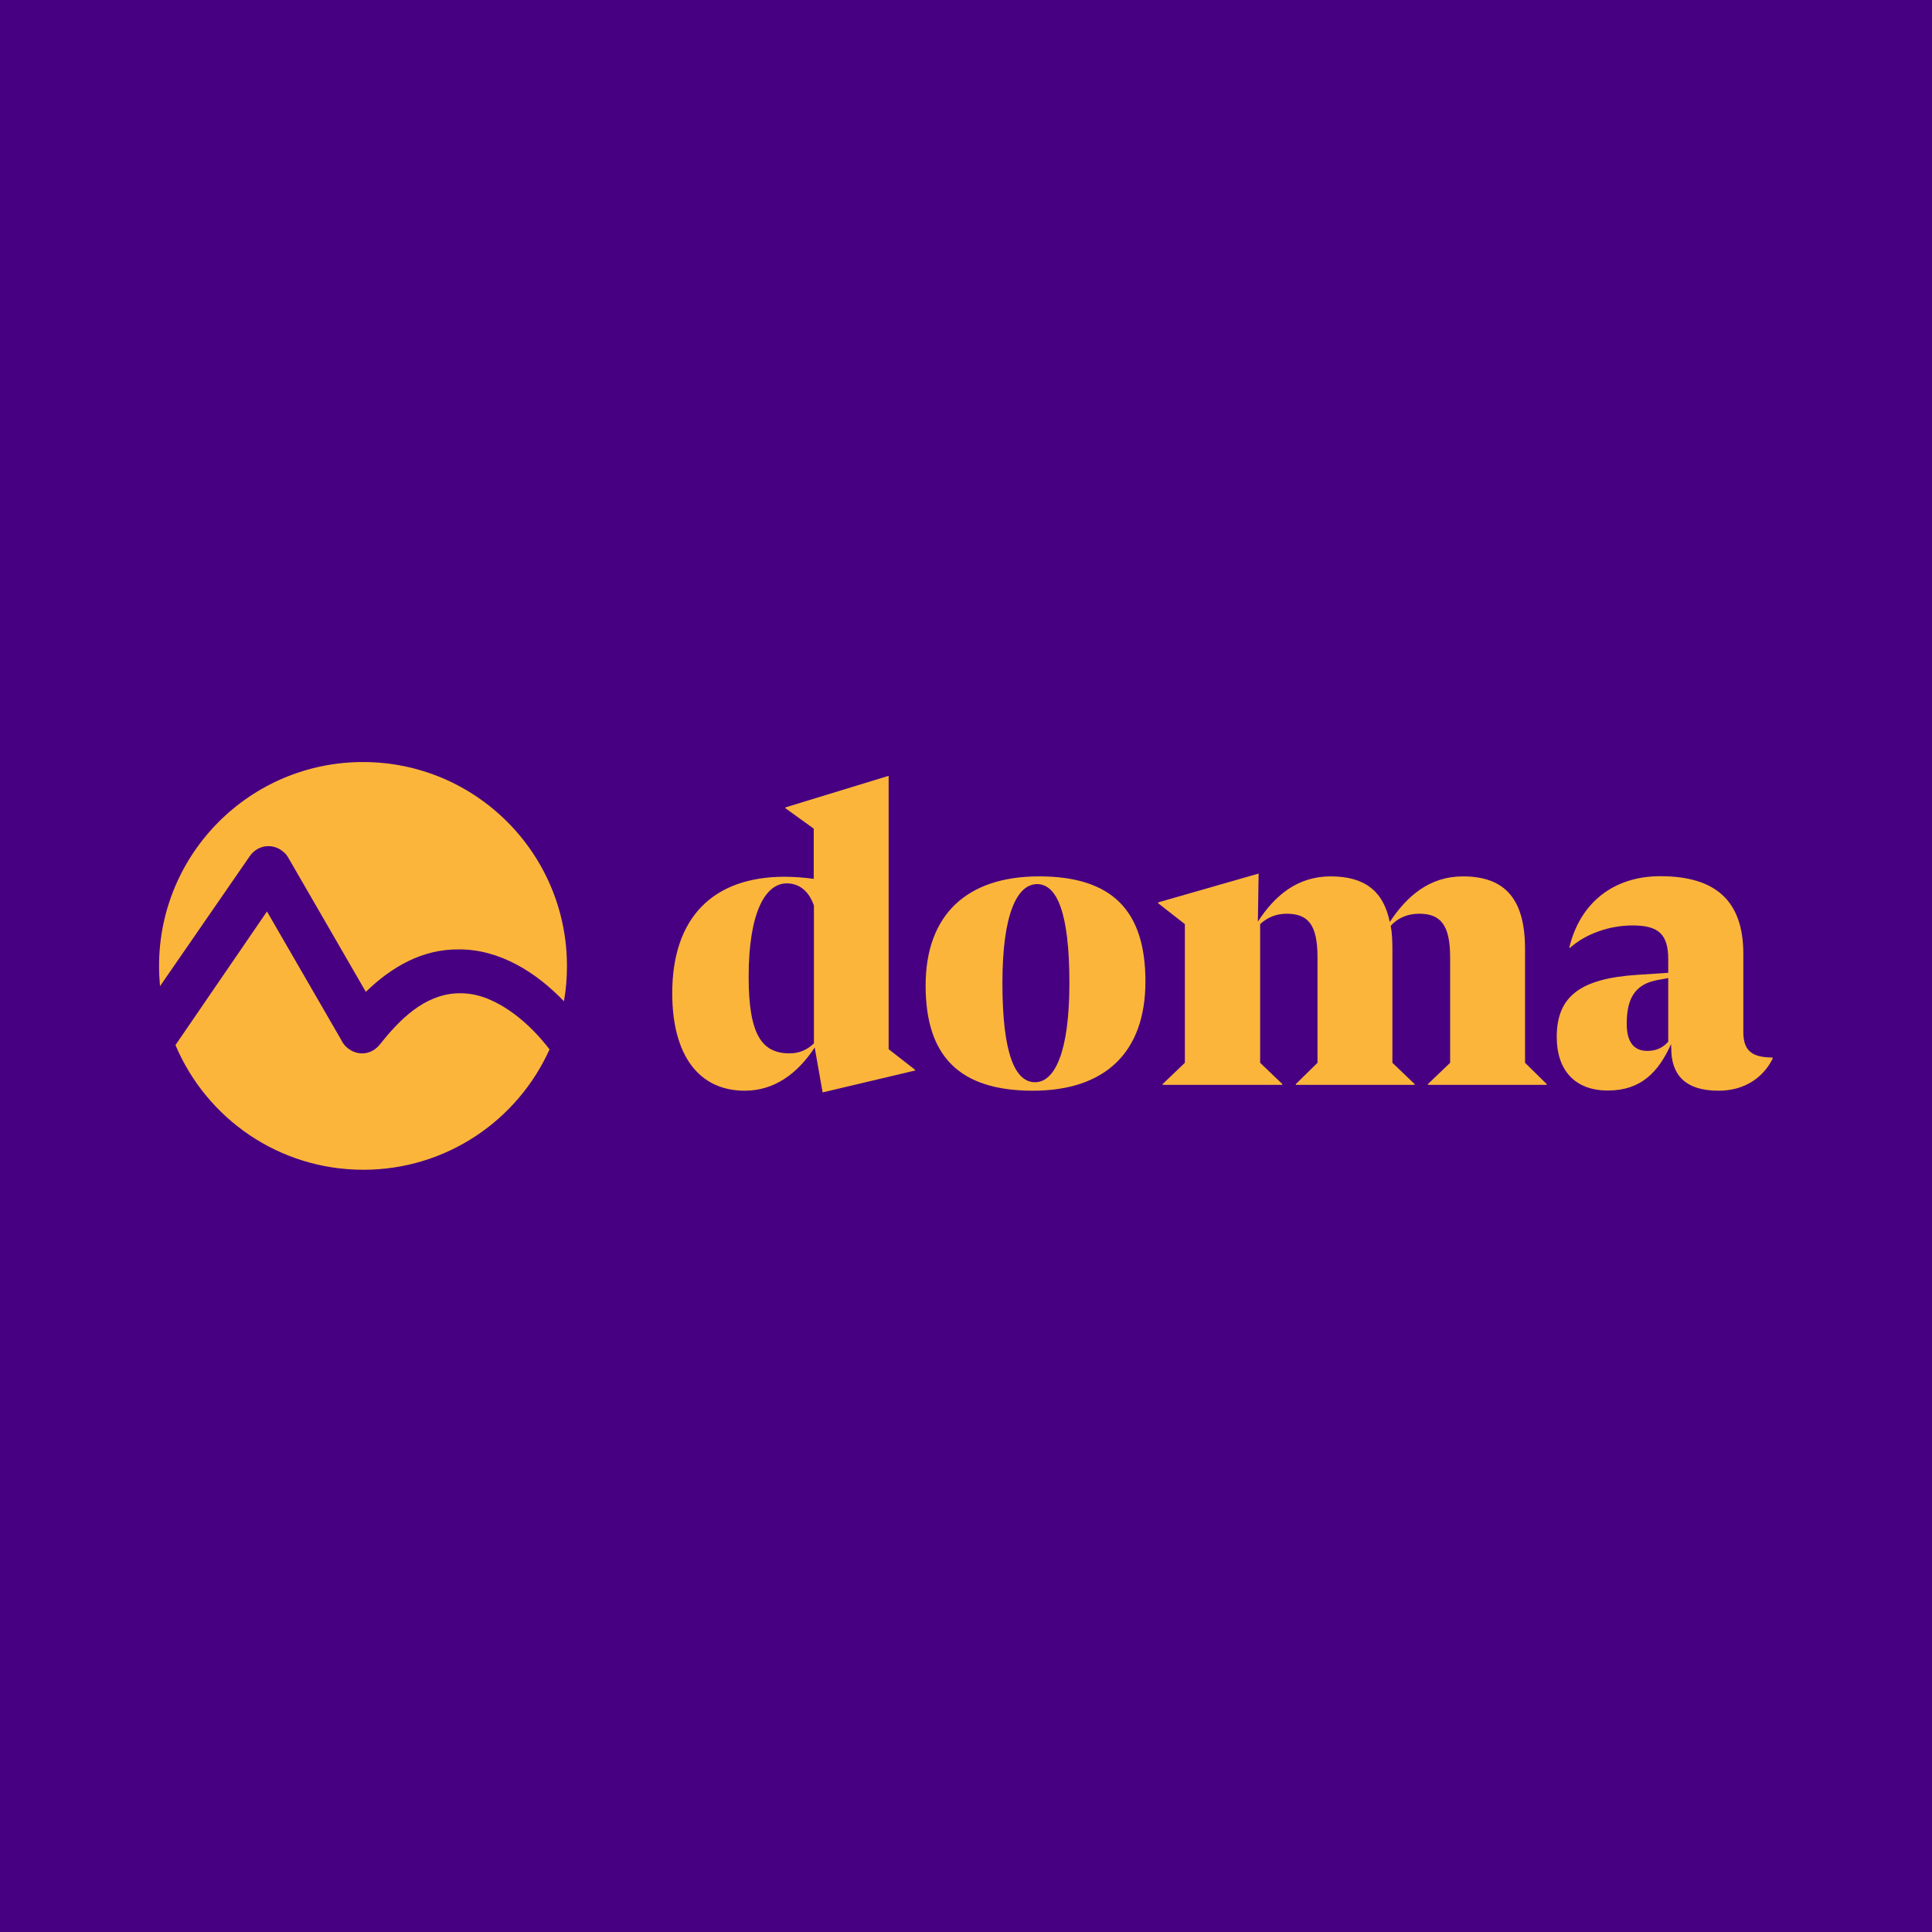
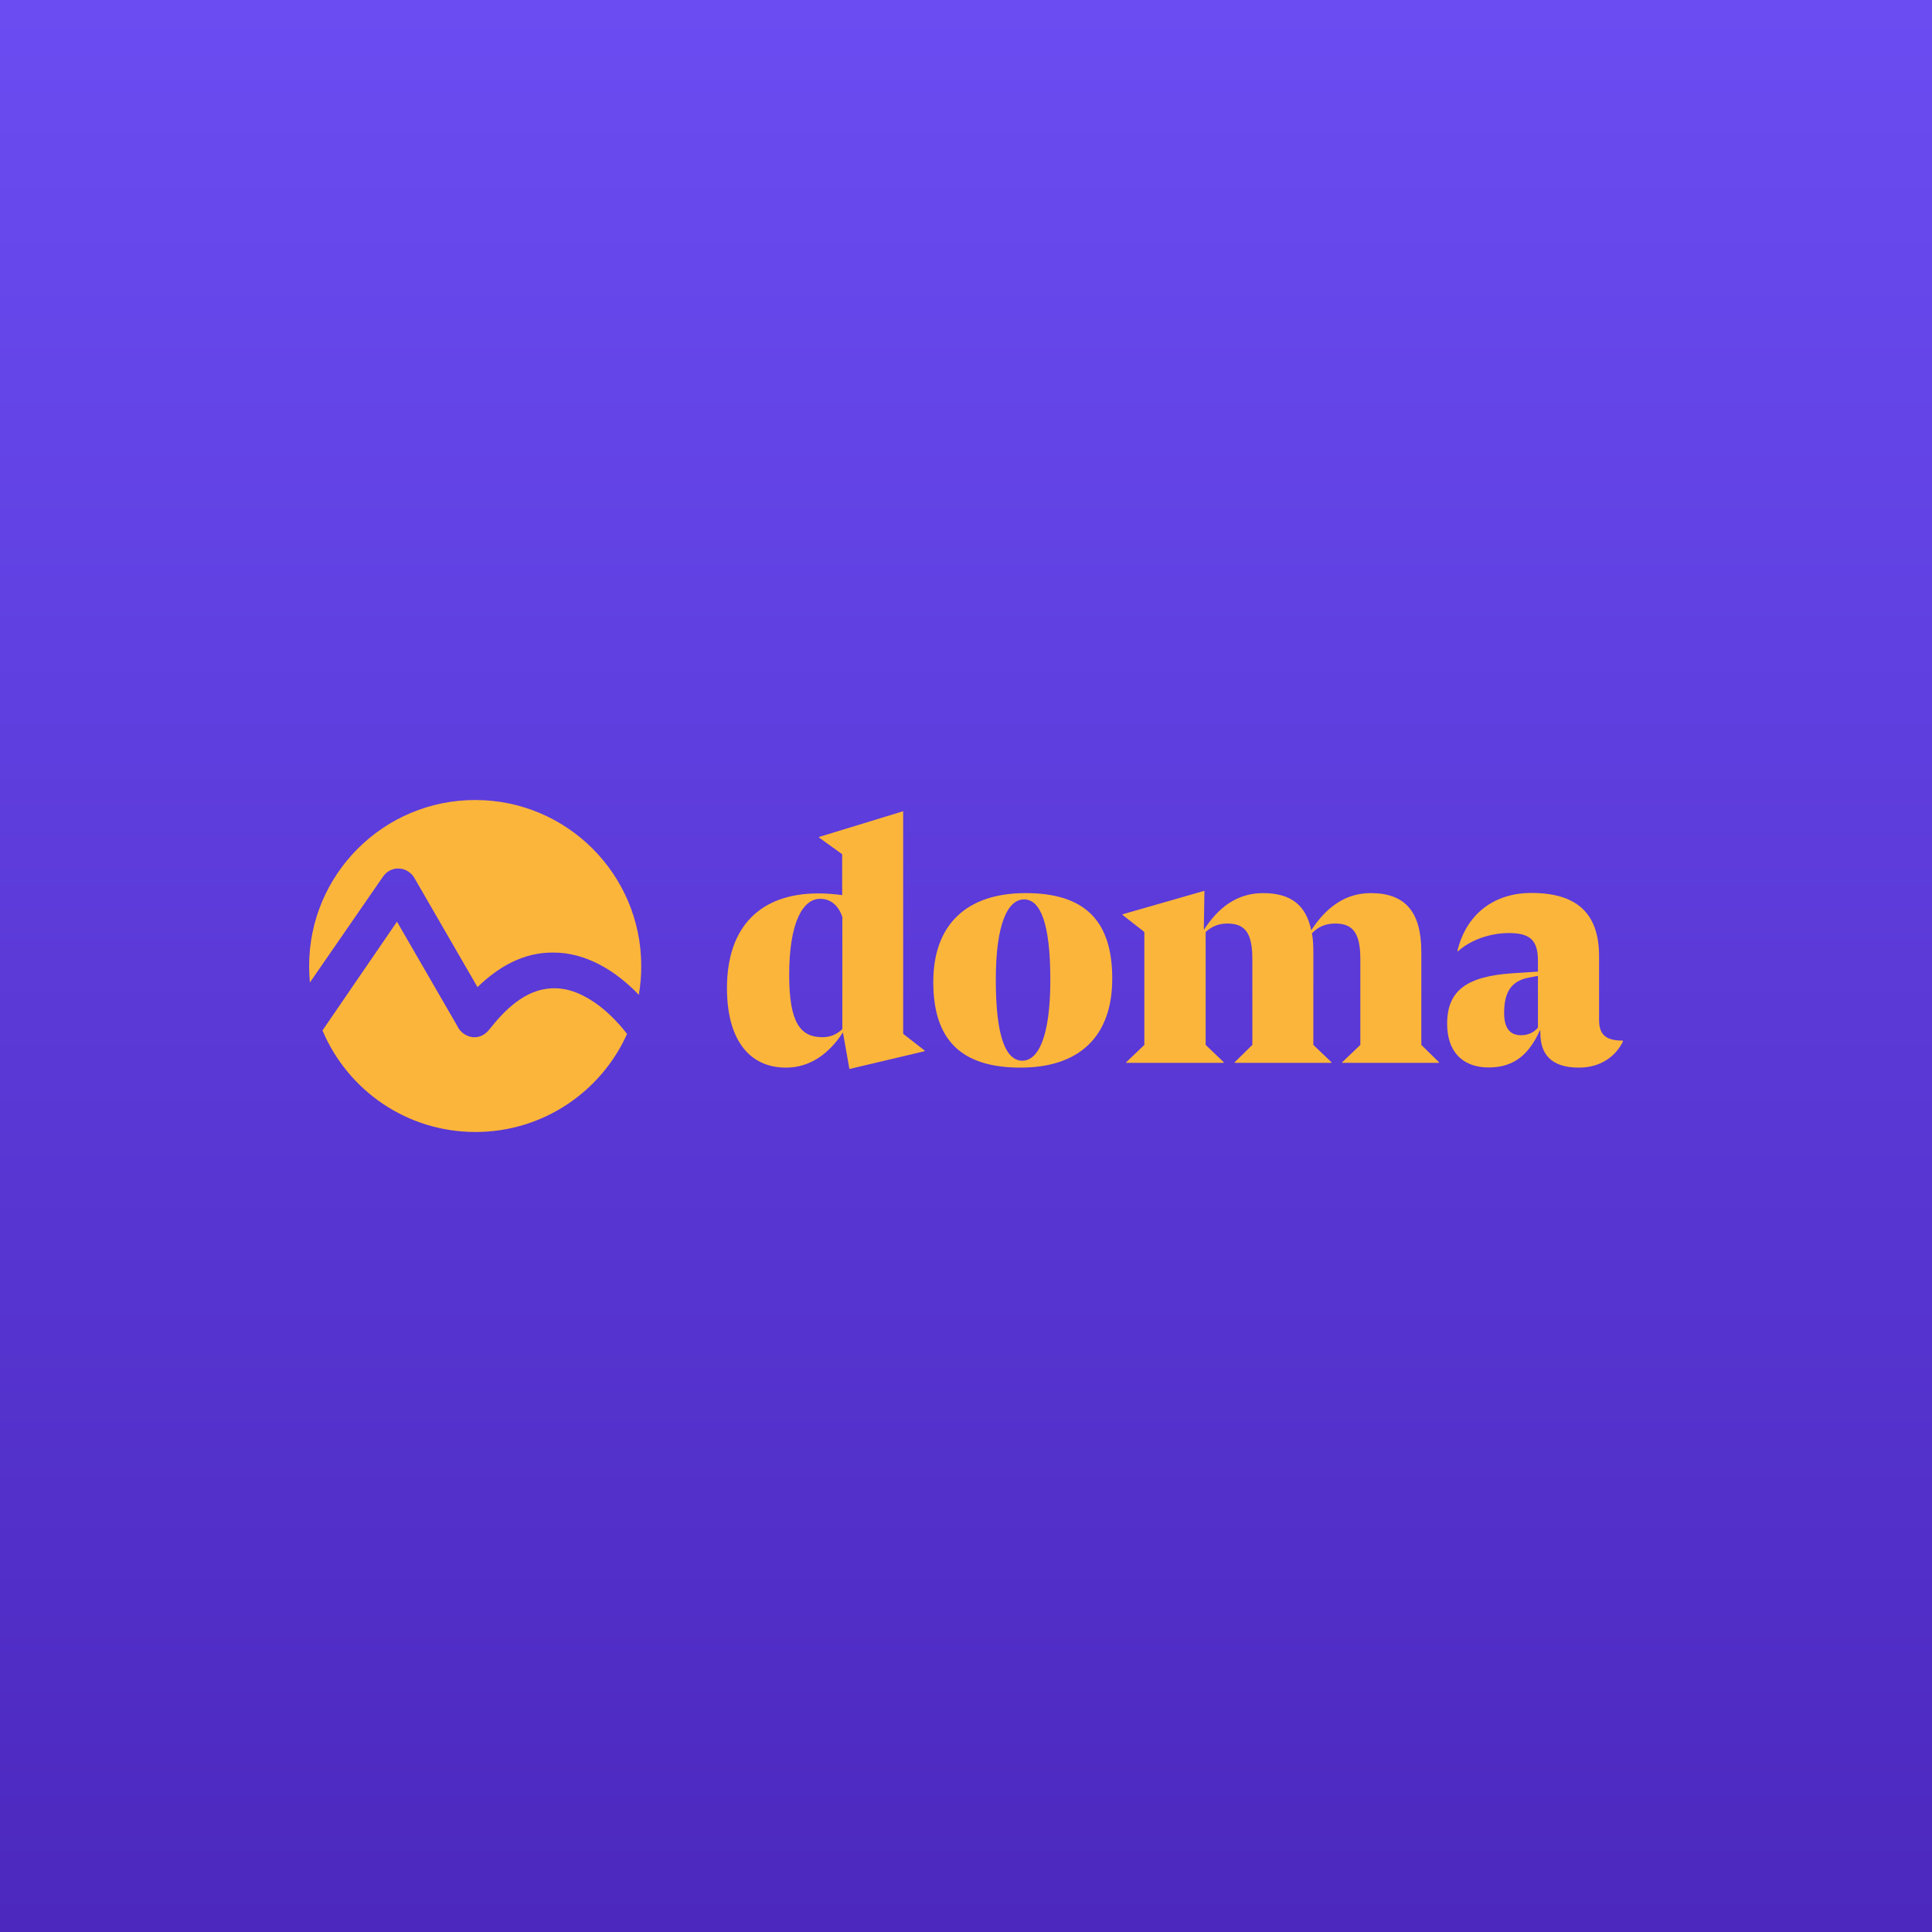
- <svg xmlns="http://www.w3.org/2000/svg" version="1.1" id="Vrstva_1" x="0px" y="0px" viewBox="0 0 1024 1024" style="enable-background:new 0 0 1024 1024;" xml:space="preserve">
-   <style type="text/css">
- 	.st0{fill:#460081;}
- 	.st1{fill:#FCB53B;}
- </style>
-   <rect y="0" class="st0" width="1024" height="1024" />
-   <g>
-     <path class="st1" d="M436,579l-4.2-23.8c-9.1,13.8-21.3,22.9-37.1,22.9c-24,0-38.4-18.4-38.4-51.7c0-40.4,22-61.7,59.5-61.7   c4.9,0,10.2,0.4,15.5,1.1v-26.6l-15.1-10.9l0.2-0.4l54.6-16.7v144.9l14,10.9v0.4L436,579z M418.5,558.3c5.3,0,9.5-2,12.9-5.3v-0.4   V480c-2.9-8.4-8.4-11.8-14.4-11.8c-11.5,0-20.2,15.8-20.2,49.5C396.8,548.6,403.9,558.3,418.5,558.3" />
-     <path class="st1" d="M490.6,522.4c0-37.7,22-57.9,60.1-57.9c38.8,0,56.4,18.2,56.4,55.7c0,37.5-21.3,57.9-59.7,57.9   C508.4,578.1,490.6,559.7,490.6,522.4 M548.6,573.6c10.2,0,18.2-15.3,18.2-52.6c0-37.5-6.7-52.4-17.1-52.4   c-10.4,0-18.4,15.3-18.4,52.4C531.3,558.8,538.1,573.6,548.6,573.6" />
-     <path class="st1" d="M679.5,575h-63.3v-0.4l11.8-11.3v-73.5l-14.2-11.1v-0.4l53.3-15.3l-0.4,25.5c8.9-13.8,20.9-24,38.6-24   c18,0,28,7.8,31.3,24.2c9.1-13.8,21.1-24.2,38.8-24.2c22.6,0,32.9,12.4,32.9,38.4v60.4l11.5,11.3v0.4h-63v-0.4l11.8-11.3v-55.9   c0-17.5-5.3-23.1-16.4-23.1c-6.2,0-11.3,2.2-15.1,6.4c0.7,3.5,0.9,7.8,0.9,12.2v60.4l11.8,11.3v0.4h-63v-0.4l11.5-11.3v-55.9   c0-17.5-5.1-23.1-16.4-23.1c-5.3,0-10,1.8-14,5.5v73.5l11.8,11.3L679.5,575L679.5,575z" />
-     <path class="st1" d="M885.7,553.4c-6.7,14.9-16,24.6-33.5,24.6c-17.8,0-27.1-11.1-27.1-28.4c0-21.8,12.9-30.9,42.4-32.9l16.7-1.1   v-7.1c0-13.3-5.1-18-18.9-18c-12.2,0-24.9,4.4-33.3,12l-0.2-0.4c5.6-23.3,23.1-37.7,48.2-37.7c29.3,0,44,13.1,44,41.1V547   c0,10,4.7,13.5,15.5,13.5v0.7c-4.9,9.8-14.7,16.9-28.6,16.9c-18.2,0-25.1-8.9-25.1-22.4L885.7,553.4L885.7,553.4z M873.1,557   c4.9,0,8.4-1.8,11.1-4.9v-33.7l-6,1.1c-11.3,2.2-16,9.3-16,23.1C862.2,552.6,866.2,557,873.1,557" />
-     <path class="st1" d="M132.3,453.9c0.5-0.7,1-1.4,1.7-2c0,0,0,0,0.1-0.1c0,0,0.1-0.1,0.1-0.1c0,0,0.1-0.1,0.1-0.1c0,0,0,0,0.1-0.1   c1-0.9,2.1-1.6,3.3-2.1c0,0,0.1,0,0.2-0.1c0,0,0.1,0,0.1,0c1.5-0.6,3-0.9,4.5-0.8h0h0.2h0.1c0,0,0.1,0,0.1,0c0.1,0,0.1,0,0.2,0h0   c1.5,0.1,3,0.5,4.4,1.2c0,0,0.1,0,0.1,0c0,0,0.1,0,0.1,0.1c1.2,0.6,2.2,1.4,3.2,2.3c0,0,0,0,0.1,0.1c0,0,0.1,0.1,0.1,0.1   c0,0,0.1,0.1,0.1,0.1c0,0,0,0,0.1,0.1c0.6,0.7,1.1,1.4,1.5,2.1l41.1,71.1c13.4-13,29.7-22.7,49.3-22.5c21.5-0.1,41,12.1,55.7,27.5   c1.1-6.1,1.6-12.3,1.6-18.7c0-59.7-48.4-108.1-108.1-108.1c-59.7,0-108.1,48.4-108.1,108.1c0,3.6,0.2,7.2,0.5,10.7L132.3,453.9z" />
-     <path class="st1" d="M290.8,555.7c0,0-0.1-0.1-0.1-0.2l-0.9-1.2c-8.4-10.4-19.2-20.1-31.7-25.1c-5.4-2.1-10.7-3-16.2-2.7   c-17.2,0.9-30.2,14-40.4,26.9c-0.7,0.9-1.5,1.7-2.4,2.4c-6.8,5.3-15.5,1.6-18.4-4.9l-39.2-67.8L93,553.9   c16.4,38.9,54.8,66.1,99.6,66.1c43.9,0,81.8-26.2,98.7-63.9C291.1,556,291,555.8,290.8,555.7" />
-   </g>
+ <svg xmlns="http://www.w3.org/2000/svg" width="250" height="250" viewBox="0 0 250 250" fill="none">
+   <rect width="250" height="250" fill="url(#paint0_linear_542_2949)" />
+   <path d="M109.912 138.328L109.077 133.597C107.268 136.341 104.843 138.15 101.703 138.15C96.932 138.15 94.069 134.492 94.069 127.872C94.069 119.842 98.442 115.607 105.897 115.607C106.871 115.607 107.924 115.687 108.978 115.826V110.538L105.976 108.372L106.016 108.292L116.87 104.973V133.776L119.653 135.943V136.023L109.912 138.328ZM106.434 134.214C107.487 134.214 108.322 133.816 108.998 133.16V133.081V118.649C108.421 116.979 107.328 116.303 106.135 116.303C103.849 116.303 102.12 119.444 102.12 126.143C102.12 132.285 103.531 134.214 106.434 134.214Z" fill="#FCB53B" />
+   <path d="M120.766 127.077C120.766 119.583 125.139 115.568 132.713 115.568C140.426 115.568 143.924 119.186 143.924 126.64C143.924 134.094 139.69 138.15 132.057 138.15C124.304 138.15 120.766 134.492 120.766 127.077ZM132.295 137.255C134.323 137.255 135.913 134.214 135.913 126.799C135.913 119.345 134.581 116.383 132.514 116.383C130.447 116.383 128.856 119.424 128.856 126.799C128.856 134.313 130.208 137.255 132.295 137.255Z" fill="#FCB53B" />
+   <path d="M158.316 137.533H145.733V137.454L148.079 135.208V120.597L145.256 118.39V118.311L155.851 115.27L155.772 120.339C157.541 117.595 159.926 115.568 163.445 115.568C167.023 115.568 169.011 117.118 169.667 120.378C171.476 117.635 173.861 115.568 177.38 115.568C181.872 115.568 183.92 118.033 183.92 123.201V135.208L186.206 137.454V137.533H173.682V137.454L176.028 135.208V124.096C176.028 120.617 174.974 119.504 172.768 119.504C171.535 119.504 170.522 119.941 169.766 120.776C169.905 121.472 169.945 122.326 169.945 123.201V135.208L172.291 137.454V137.533H159.767V137.454L162.053 135.208V124.096C162.053 120.617 161.04 119.504 158.793 119.504C157.74 119.504 156.805 119.861 156.01 120.597V135.208L158.356 137.454L158.316 137.533Z" fill="#FCB53B" />
+   <path d="M199.305 133.24C197.974 136.201 196.125 138.13 192.646 138.13C189.108 138.13 187.259 135.923 187.259 132.484C187.259 128.151 189.823 126.342 195.688 125.944L199.007 125.726V124.314C199.007 121.67 197.993 120.736 195.25 120.736C192.825 120.736 190.301 121.611 188.631 123.121L188.591 123.042C189.704 118.41 193.183 115.548 198.172 115.548C203.997 115.548 206.919 118.152 206.919 123.718V131.967C206.919 133.955 207.853 134.651 210 134.651V134.79C209.026 136.738 207.078 138.15 204.315 138.15C200.697 138.15 199.325 136.38 199.325 133.697L199.305 133.24ZM196.801 133.955C197.775 133.955 198.471 133.597 199.007 132.981V126.282L197.815 126.501C195.568 126.938 194.634 128.35 194.634 131.093C194.634 133.081 195.429 133.955 196.801 133.955Z" fill="#FCB53B" />
+   <path d="M49.542 113.461C49.641 113.321 49.74 113.182 49.88 113.063C49.88 113.063 49.88 113.063 49.899 113.043L49.919 113.023L49.939 113.003C49.939 113.003 49.939 113.003 49.959 112.984C50.158 112.805 50.377 112.665 50.615 112.566C50.615 112.566 50.635 112.566 50.655 112.546H50.675C50.973 112.427 51.271 112.367 51.569 112.387H51.609H51.629H51.649C51.669 112.387 51.669 112.387 51.688 112.387C51.987 112.407 52.285 112.487 52.563 112.626H52.583C52.583 112.626 52.603 112.626 52.603 112.646C52.841 112.765 53.04 112.924 53.239 113.103C53.239 113.103 53.239 113.103 53.259 113.123L53.279 113.143L53.299 113.162C53.299 113.162 53.299 113.162 53.319 113.182C53.438 113.321 53.537 113.461 53.617 113.6L61.787 127.733C64.45 125.149 67.691 123.221 71.587 123.261C75.861 123.241 79.737 125.666 82.659 128.727C82.878 127.515 82.977 126.282 82.977 125.01C82.977 113.143 73.356 103.521 61.489 103.521C49.621 103.521 40 113.143 40 125.01C40 125.726 40.04 126.441 40.099 127.137L49.542 113.461Z" fill="#FCB53B" />
+   <path d="M81.049 133.697C81.049 133.697 81.029 133.677 81.029 133.657L80.85 133.418C79.18 131.351 77.034 129.423 74.549 128.429C73.475 128.012 72.422 127.833 71.328 127.892C67.909 128.071 65.325 130.675 63.297 133.24C63.158 133.418 62.999 133.578 62.82 133.717C61.469 134.77 59.739 134.035 59.163 132.743L51.37 119.265L41.729 133.339C44.989 141.072 52.623 146.479 61.528 146.479C70.255 146.479 77.789 141.27 81.148 133.776C81.109 133.756 81.089 133.717 81.049 133.697Z" fill="#FCB53B" />
+   <defs>
+     <linearGradient id="paint0_linear_542_2949" x1="125" y1="0" x2="125" y2="250" gradientUnits="userSpaceOnUse">
+       <stop stop-color="#6A4CF2" />
+       <stop offset="1" stop-color="#4C28BE" />
+     </linearGradient>
+   </defs>
</svg>
